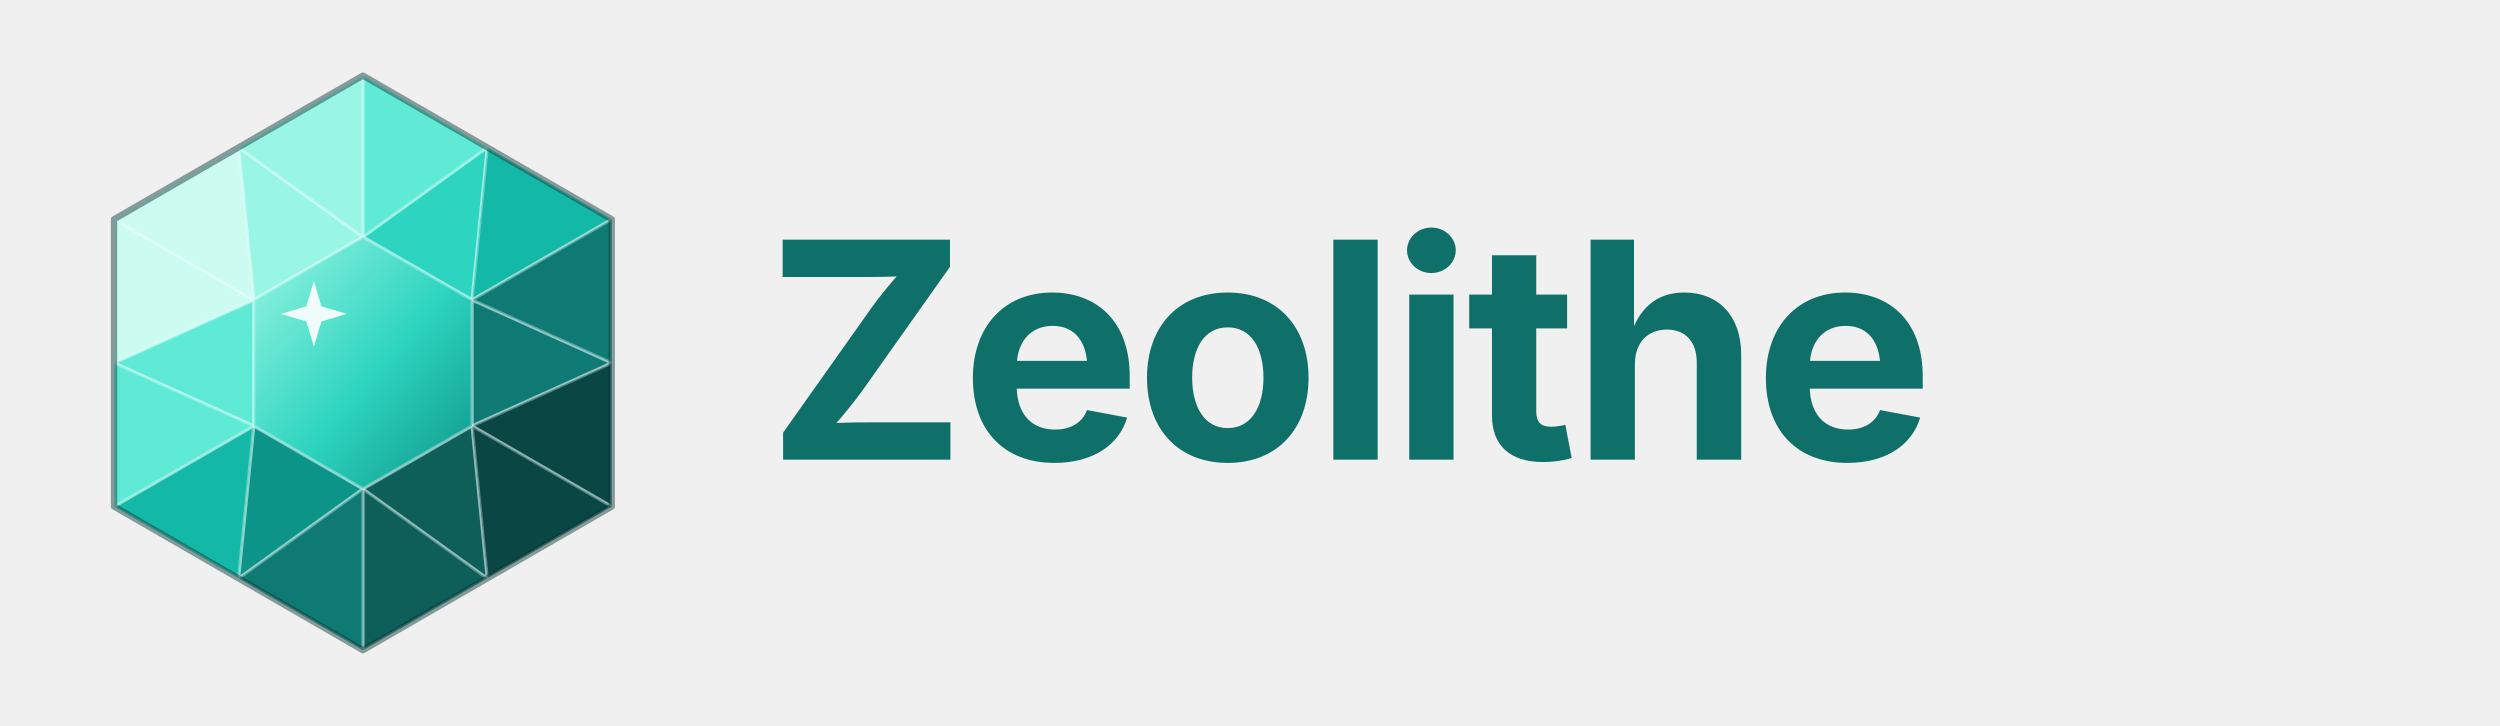
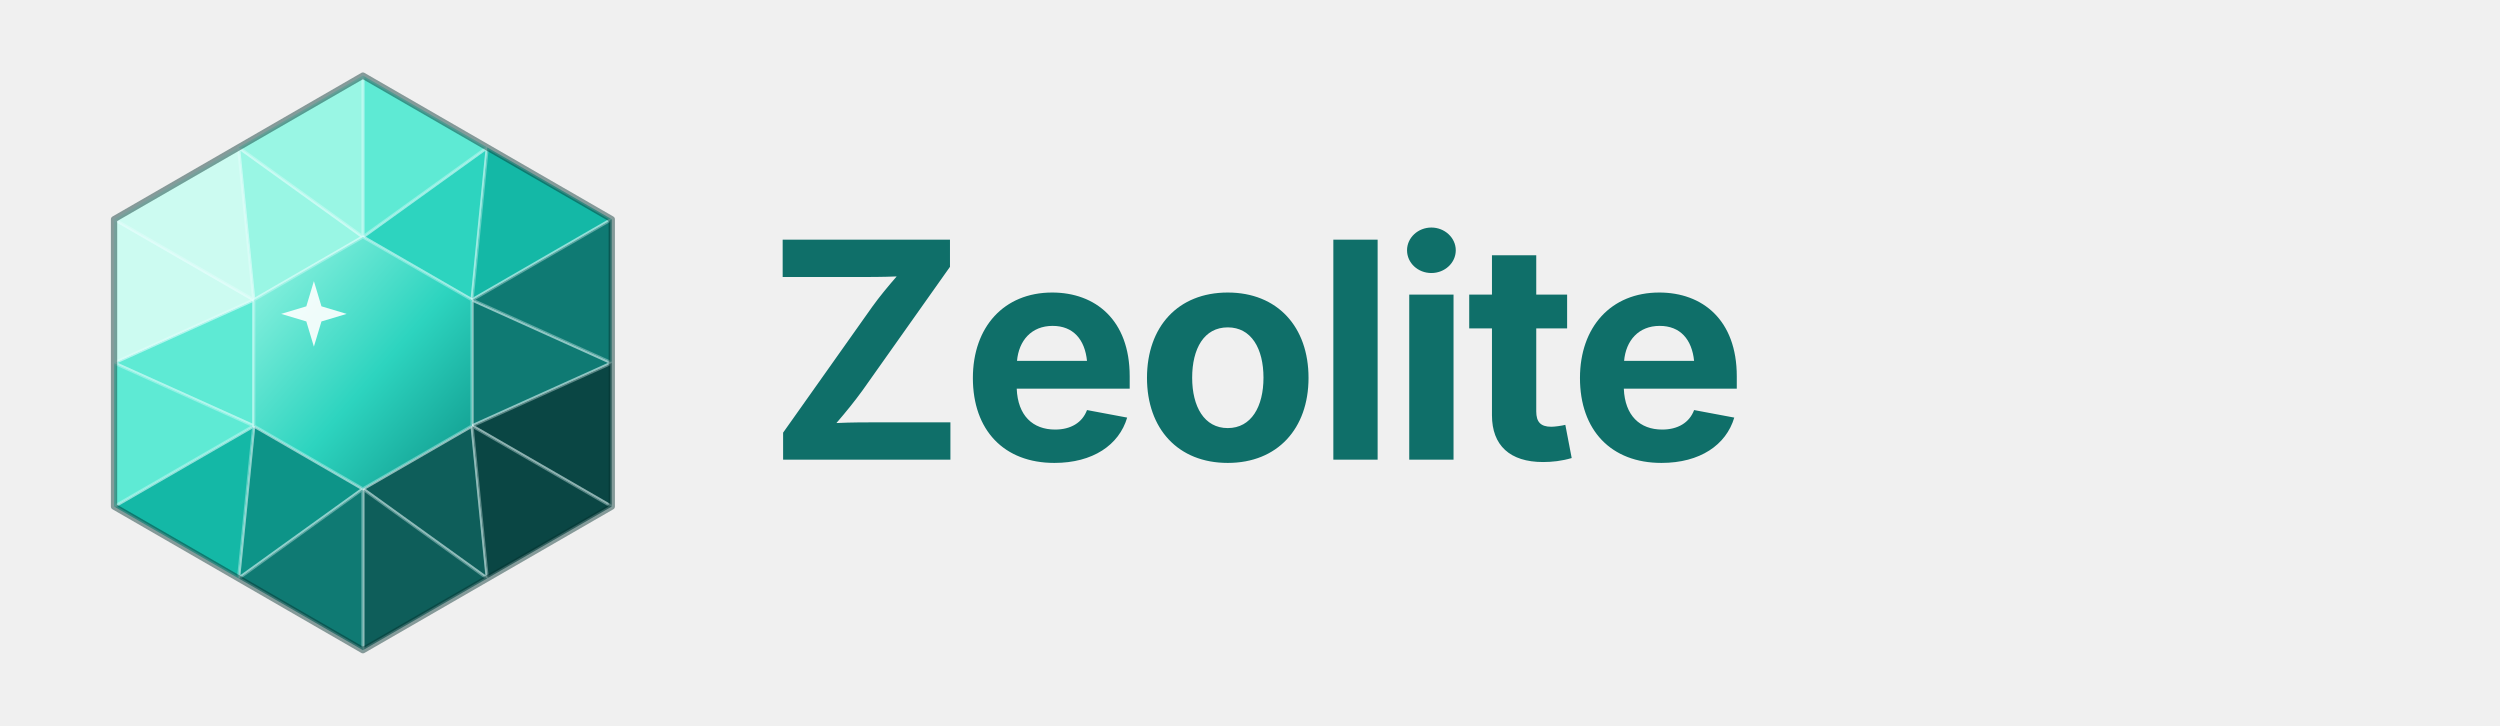
- <svg xmlns="http://www.w3.org/2000/svg" viewBox="0 0 1240 360" width="1240" height="360" role="img" aria-label="Zeolithe">
+ <svg xmlns="http://www.w3.org/2000/svg" viewBox="0 0 1240 360" width="1240" height="360" role="img" aria-label="Zeolite">
  <g transform="translate(20 20) scale(0.625)">
    <defs>
      <linearGradient id="zw-table" x1="0" y1="0" x2="1" y2="1">
        <stop offset="0" stop-color="#99F6E4" />
        <stop offset="0.55" stop-color="#2DD4BF" />
        <stop offset="1" stop-color="#0D9488" />
      </linearGradient>
    </defs>
    <g stroke="#ECFEFF" stroke-opacity="0.35" stroke-width="2.5" stroke-linejoin="round">
      <polygon points="256.0,156.0 342.6,206.0 354.7,85.0" fill="#2DD4BF" />
      <polygon points="256.0,28.0 256.0,156.0 354.7,85.0" fill="#5EEAD4" />
      <polygon points="354.7,85.0 342.6,206.0 453.5,142.0" fill="#14B8A6" />
      <polygon points="342.6,206.0 342.6,306.0 453.5,256.0" fill="#0F7A73" />
      <polygon points="453.5,142.0 342.6,206.0 453.5,256.0" fill="#0F7A73" />
      <polygon points="453.5,256.0 342.6,306.0 453.5,370.0" fill="#0A4644" />
      <polygon points="342.6,306.0 256.0,356.0 354.7,427.0" fill="#0E5E5A" />
      <polygon points="453.5,370.0 342.6,306.0 354.7,427.0" fill="#0A4644" />
      <polygon points="354.7,427.0 256.0,356.0 256.0,484.0" fill="#0E5E5A" />
      <polygon points="256.0,356.0 169.4,306.0 157.3,427.0" fill="#0D9488" />
      <polygon points="256.0,484.0 256.0,356.0 157.3,427.0" fill="#0F7A73" />
      <polygon points="157.3,427.0 169.4,306.0 58.5,370.0" fill="#14B8A6" />
      <polygon points="169.4,306.0 169.4,206.0 58.5,256.0" fill="#5EEAD4" />
      <polygon points="58.5,370.0 169.4,306.0 58.5,256.0" fill="#5EEAD4" />
      <polygon points="58.5,256.0 169.4,206.0 58.5,142.0" fill="#CCFBF1" />
      <polygon points="169.4,206.0 256.0,156.0 157.3,85.0" fill="#99F6E4" />
      <polygon points="58.5,142.0 169.4,206.0 157.3,85.0" fill="#CCFBF1" />
      <polygon points="157.3,85.0 256.0,156.0 256.0,28.0" fill="#99F6E4" />
      <polygon points="256.0,156.0 342.6,206.0 342.6,306.0 256.0,356.0 169.4,306.0 169.4,206.0" fill="url(#zw-table)" />
    </g>
    <polygon points="256.0,28.0 453.5,142.0 453.5,370.0 256.0,484.0 58.5,370.0 58.5,142.0" fill="none" stroke="#042F2E" stroke-opacity="0.45" stroke-width="5" stroke-linejoin="round" />
    <path d="M217.1 191.1 L223.1 211.1 L243.1 217.1 L223.1 223.1 L217.1 243.1 L211.1 223.1 L191.1 217.1 L211.1 211.1 Z" fill="#FFFFFF" fill-opacity="0.9" />
  </g>
-   <text x="380" y="228" font-family="Inter, 'Segoe UI', Roboto, system-ui, sans-serif" font-size="150" font-weight="650" letter-spacing="-3" fill="#0F6F69">Zeolithe</text>
+   <text x="380" y="228" font-family="Inter, 'Segoe UI', Roboto, system-ui, sans-serif" font-size="150" font-weight="650" letter-spacing="-3" fill="#0F6F69">Zeolite</text>
</svg>
